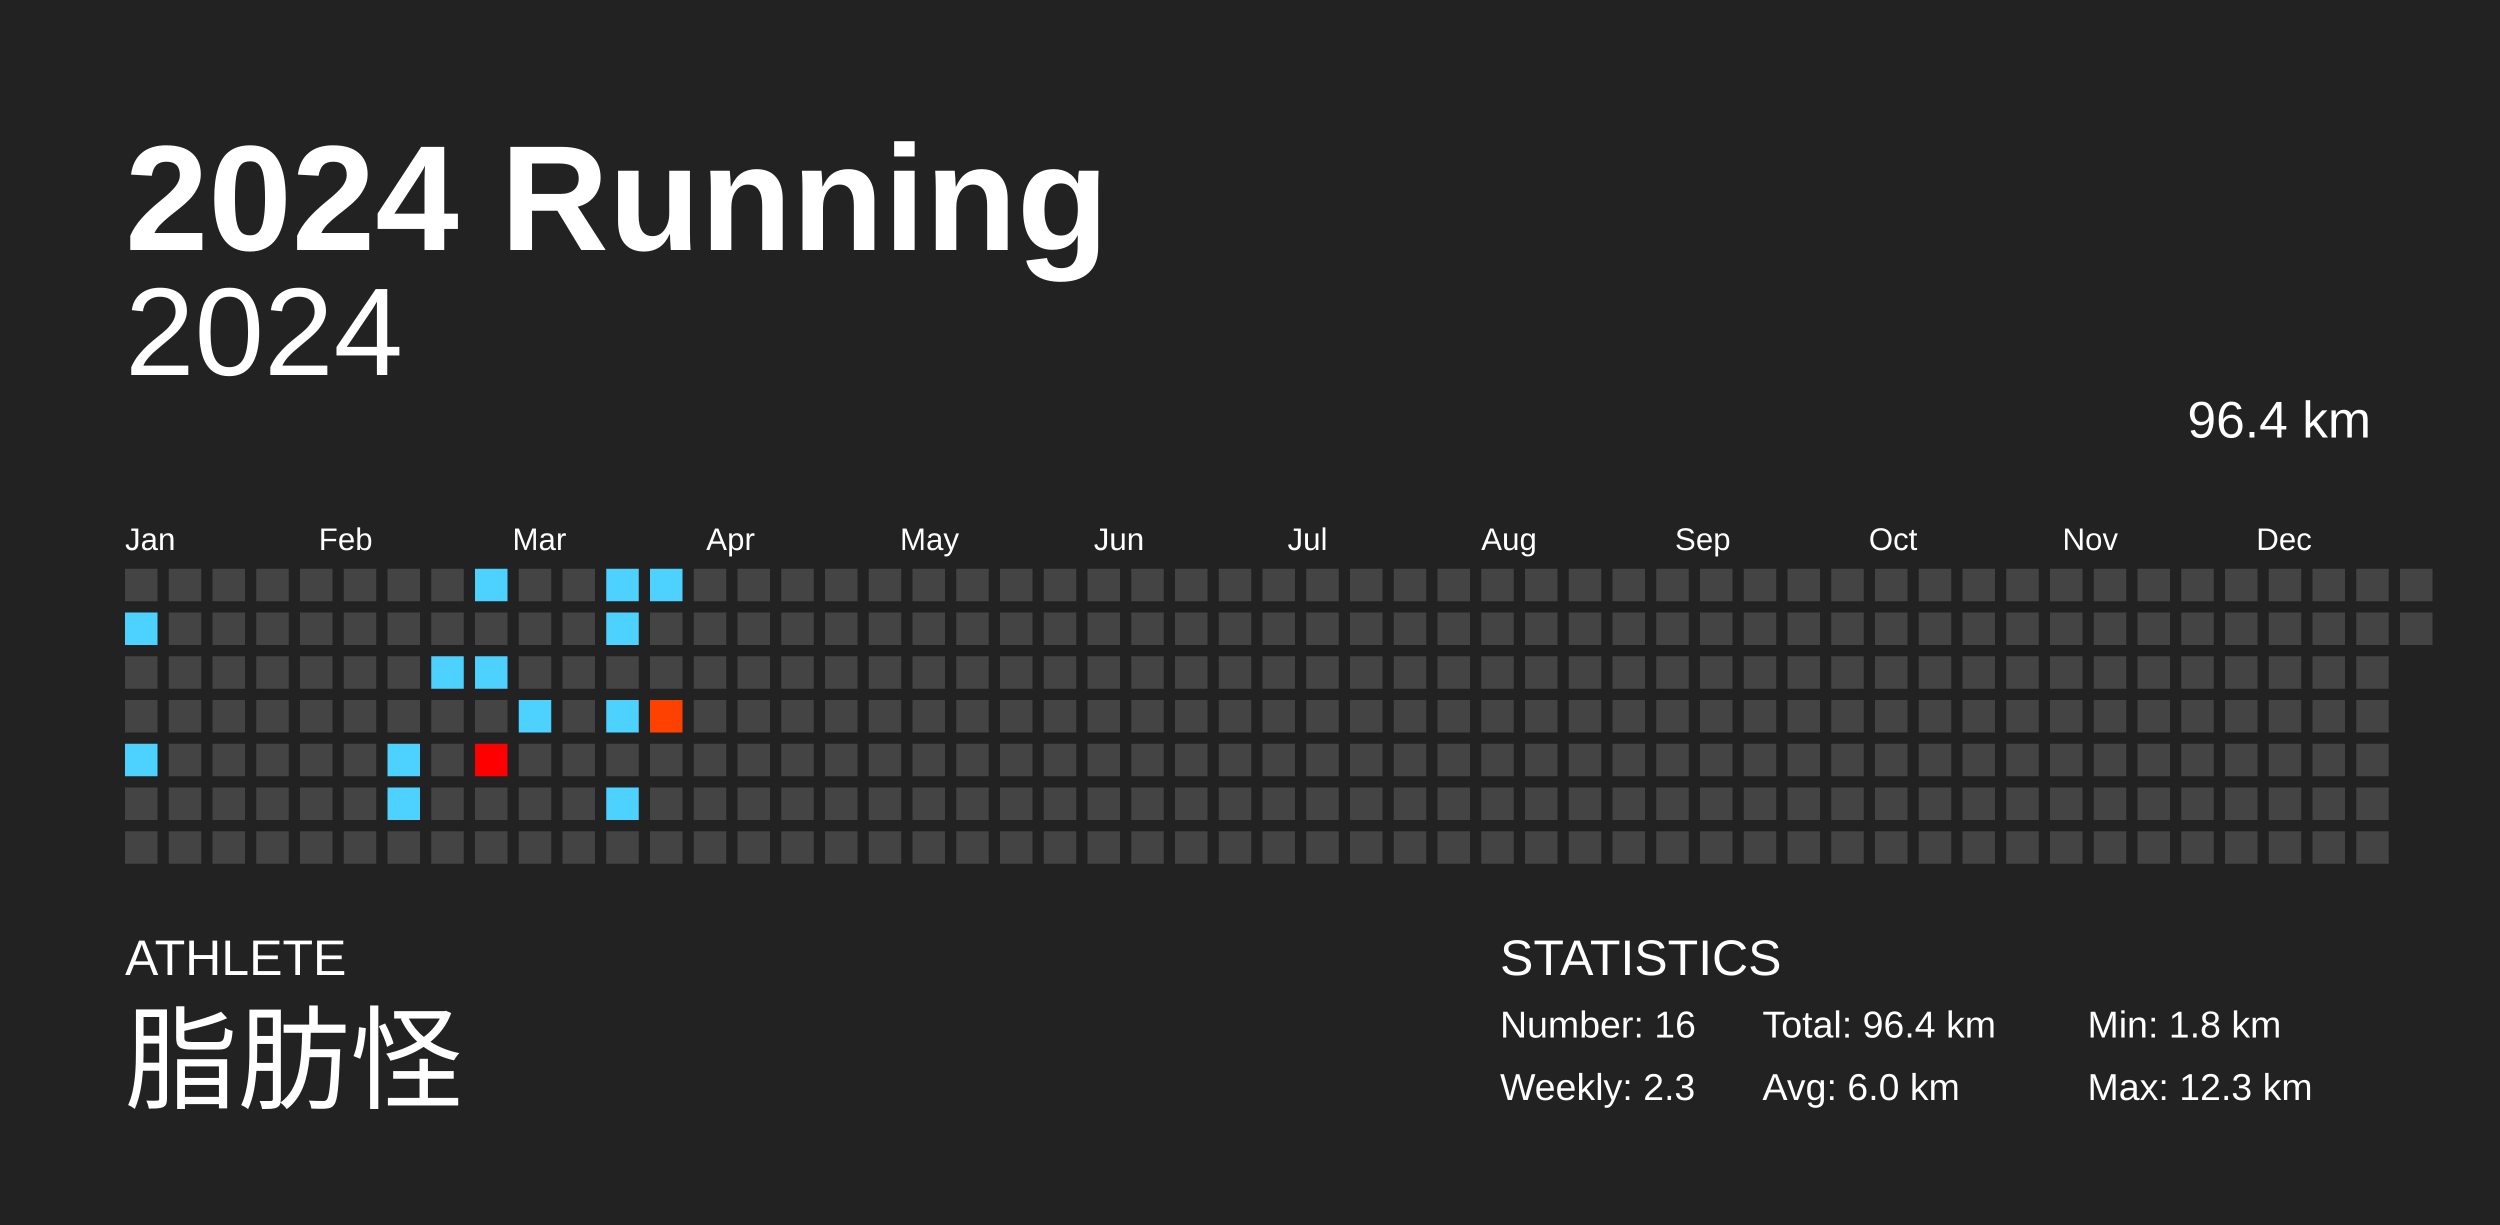
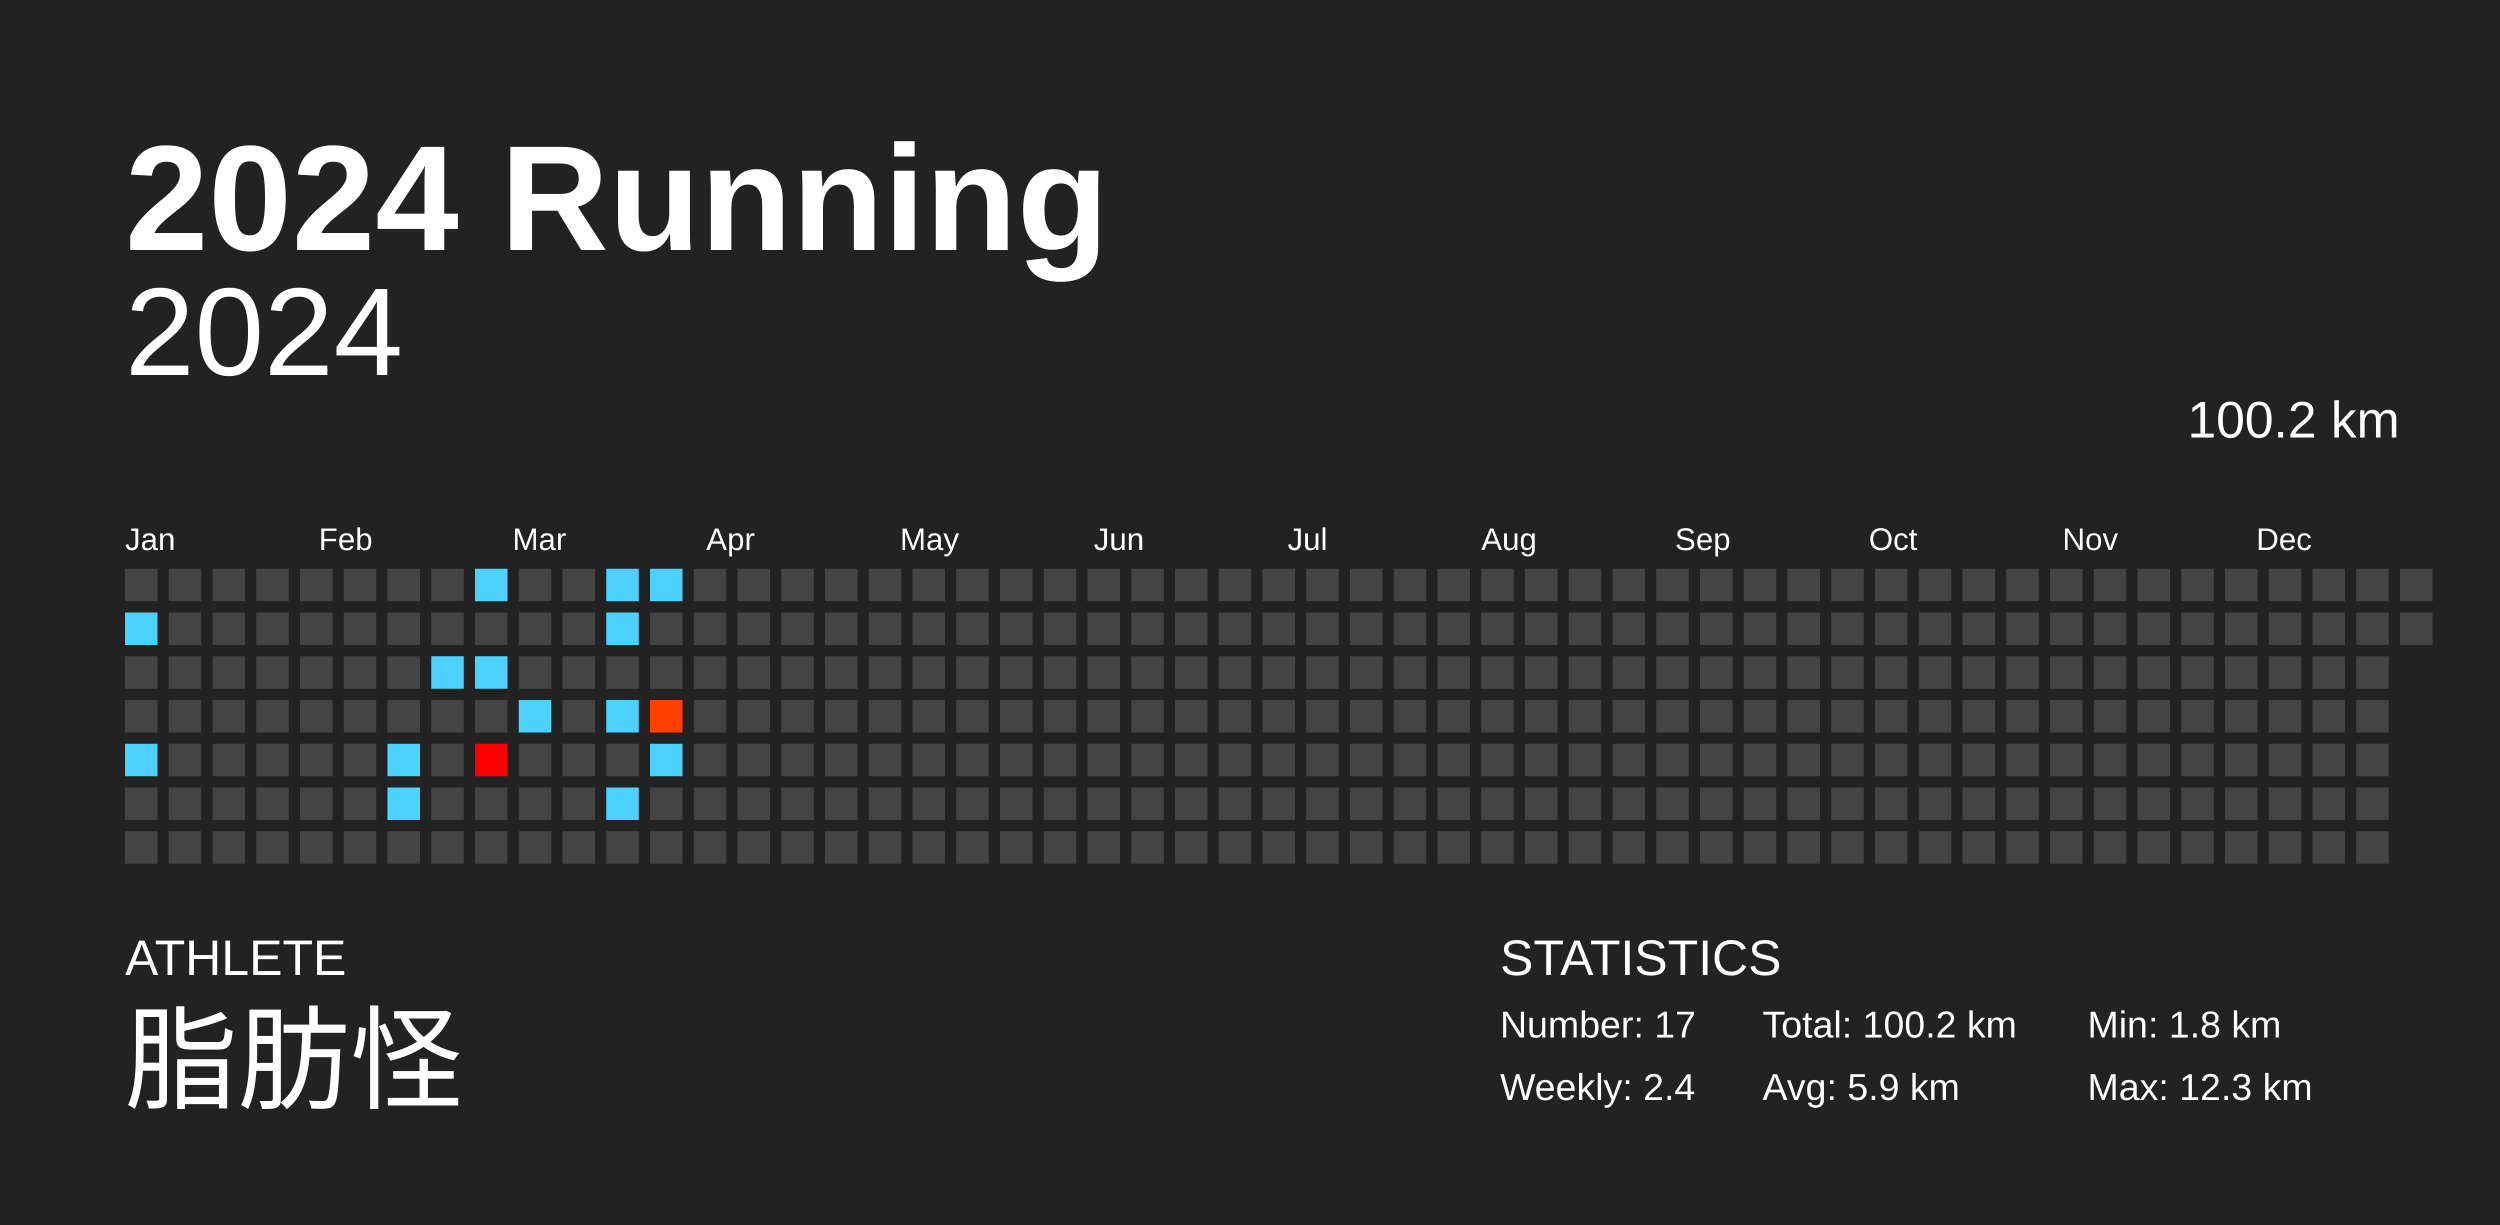
<svg xmlns="http://www.w3.org/2000/svg" baseProfile="full" height="98mm" version="1.1" viewBox="0,0,200,98" width="200mm">
  <defs />
  <rect fill="#222222" height="98" width="200" x="0" y="0" />
  <text fill="#FFFFFF" style="font-size:12px; font-family:Arial; font-weight:bold;" x="10" y="20">2024 Running</text>
  <text fill="#FFFFFF" style="font-size:4px; font-family:Arial" x="10" y="78">ATHLETE</text>
  <text fill="#FFFFFF" style="font-size:9px; font-family:Arial" x="10" y="88">脂肪怪</text>
  <text fill="#FFFFFF" style="font-size:4px; font-family:Arial" x="120" y="78">STATISTICS</text>
-   <text fill="#FFFFFF" style="font-size:3px; font-family:Arial" x="120" y="83">Number: 16</text>
-   <text fill="#FFFFFF" style="font-size:3px; font-family:Arial" x="120" y="88">Weekly: 2.3</text>
-   <text fill="#FFFFFF" style="font-size:3px; font-family:Arial" x="141" y="83">Total: 96.4 km</text>
-   <text fill="#FFFFFF" style="font-size:3px; font-family:Arial" x="141" y="88">Avg: 6.0 km</text>
+   <text fill="#FFFFFF" style="font-size:3px; font-family:Arial" x="120" y="83">Number: 17</text>
+   <text fill="#FFFFFF" style="font-size:3px; font-family:Arial" x="120" y="88">Weekly: 2.4</text>
+   <text fill="#FFFFFF" style="font-size:3px; font-family:Arial" x="141" y="83">Total: 100.2 km</text>
+   <text fill="#FFFFFF" style="font-size:3px; font-family:Arial" x="141" y="88">Avg: 5.9 km</text>
  <text fill="#FFFFFF" style="font-size:3px; font-family:Arial" x="167" y="83">Min: 1.8 km</text>
  <text fill="#FFFFFF" style="font-size:3px; font-family:Arial" x="167" y="88">Max: 12.3 km</text>
  <text alignment-baseline="hanging" fill="#FFFFFF" style="font-size:10.0px; font-family:Arial;" x="10" y="30">2024</text>
-   <text alignment-baseline="hanging" fill="#FFFFFF" style="font-size:4.125px; font-family:Arial;" x="175" y="35">96.4 km</text>
+   <text alignment-baseline="hanging" fill="#FFFFFF" style="font-size:4.125px; font-family:Arial;" x="175" y="35">100.2 km</text>
  <text fill="#FFFFFF" style="font-size:2.5px; font-family:Arial" x="10.0" y="44">Jan</text>
  <text fill="#FFFFFF" style="font-size:2.5px; font-family:Arial" x="25.5" y="44">Feb</text>
  <text fill="#FFFFFF" style="font-size:2.5px; font-family:Arial" x="41.0" y="44">Mar</text>
  <text fill="#FFFFFF" style="font-size:2.5px; font-family:Arial" x="56.5" y="44">Apr</text>
  <text fill="#FFFFFF" style="font-size:2.5px; font-family:Arial" x="72.0" y="44">May</text>
  <text fill="#FFFFFF" style="font-size:2.5px; font-family:Arial" x="87.5" y="44">Jun</text>
  <text fill="#FFFFFF" style="font-size:2.5px; font-family:Arial" x="103.0" y="44">Jul</text>
  <text fill="#FFFFFF" style="font-size:2.5px; font-family:Arial" x="118.5" y="44">Aug</text>
  <text fill="#FFFFFF" style="font-size:2.5px; font-family:Arial" x="134.0" y="44">Sep</text>
  <text fill="#FFFFFF" style="font-size:2.5px; font-family:Arial" x="149.5" y="44">Oct</text>
  <text fill="#FFFFFF" style="font-size:2.5px; font-family:Arial" x="165.0" y="44">Nov</text>
  <text fill="#FFFFFF" style="font-size:2.5px; font-family:Arial" x="180.5" y="44">Dec</text>
  <rect fill="#444444" height="2.6" width="2.6" x="10.0" y="45.5" />
  <rect fill="#4dd2ff" height="2.6" width="2.6" x="10.0" y="49.0" />
  <rect fill="#444444" height="2.6" width="2.6" x="10.0" y="52.5" />
  <rect fill="#444444" height="2.6" width="2.6" x="10.0" y="56.0" />
  <rect fill="#4dd2ff" height="2.6" width="2.6" x="10.0" y="59.5" />
  <rect fill="#444444" height="2.6" width="2.6" x="10.0" y="63.0" />
  <rect fill="#444444" height="2.6" width="2.6" x="10.0" y="66.5" />
  <rect fill="#444444" height="2.6" width="2.6" x="13.5" y="45.5" />
  <rect fill="#444444" height="2.6" width="2.6" x="13.5" y="49.0" />
  <rect fill="#444444" height="2.6" width="2.6" x="13.5" y="52.5" />
  <rect fill="#444444" height="2.6" width="2.6" x="13.5" y="56.0" />
  <rect fill="#444444" height="2.6" width="2.6" x="13.5" y="59.5" />
  <rect fill="#444444" height="2.6" width="2.6" x="13.5" y="63.0" />
  <rect fill="#444444" height="2.6" width="2.6" x="13.5" y="66.5" />
  <rect fill="#444444" height="2.6" width="2.6" x="17.0" y="45.5" />
  <rect fill="#444444" height="2.6" width="2.6" x="17.0" y="49.0" />
  <rect fill="#444444" height="2.6" width="2.6" x="17.0" y="52.5" />
  <rect fill="#444444" height="2.6" width="2.6" x="17.0" y="56.0" />
  <rect fill="#444444" height="2.6" width="2.6" x="17.0" y="59.5" />
  <rect fill="#444444" height="2.6" width="2.6" x="17.0" y="63.0" />
  <rect fill="#444444" height="2.6" width="2.6" x="17.0" y="66.5" />
  <rect fill="#444444" height="2.6" width="2.6" x="20.5" y="45.5" />
  <rect fill="#444444" height="2.6" width="2.6" x="20.5" y="49.0" />
  <rect fill="#444444" height="2.6" width="2.6" x="20.5" y="52.5" />
  <rect fill="#444444" height="2.6" width="2.6" x="20.5" y="56.0" />
  <rect fill="#444444" height="2.6" width="2.6" x="20.5" y="59.5" />
  <rect fill="#444444" height="2.6" width="2.6" x="20.5" y="63.0" />
  <rect fill="#444444" height="2.6" width="2.6" x="20.5" y="66.5" />
  <rect fill="#444444" height="2.6" width="2.6" x="24.0" y="45.5" />
  <rect fill="#444444" height="2.6" width="2.6" x="24.0" y="49.0" />
  <rect fill="#444444" height="2.6" width="2.6" x="24.0" y="52.5" />
  <rect fill="#444444" height="2.6" width="2.6" x="24.0" y="56.0" />
  <rect fill="#444444" height="2.6" width="2.6" x="24.0" y="59.5" />
  <rect fill="#444444" height="2.6" width="2.6" x="24.0" y="63.0" />
  <rect fill="#444444" height="2.6" width="2.6" x="24.0" y="66.5" />
  <rect fill="#444444" height="2.6" width="2.6" x="27.5" y="45.5" />
  <rect fill="#444444" height="2.6" width="2.6" x="27.5" y="49.0" />
  <rect fill="#444444" height="2.6" width="2.6" x="27.5" y="52.5" />
  <rect fill="#444444" height="2.6" width="2.6" x="27.5" y="56.0" />
  <rect fill="#444444" height="2.6" width="2.6" x="27.5" y="59.5" />
  <rect fill="#444444" height="2.6" width="2.6" x="27.5" y="63.0" />
  <rect fill="#444444" height="2.6" width="2.6" x="27.5" y="66.5" />
  <rect fill="#444444" height="2.6" width="2.6" x="31.0" y="45.5" />
  <rect fill="#444444" height="2.6" width="2.6" x="31.0" y="49.0" />
  <rect fill="#444444" height="2.6" width="2.6" x="31.0" y="52.5" />
  <rect fill="#444444" height="2.6" width="2.6" x="31.0" y="56.0" />
  <rect fill="#4dd2ff" height="2.6" width="2.6" x="31.0" y="59.5" />
  <rect fill="#4dd2ff" height="2.6" width="2.6" x="31.0" y="63.0" />
  <rect fill="#444444" height="2.6" width="2.6" x="31.0" y="66.5" />
  <rect fill="#444444" height="2.6" width="2.6" x="34.5" y="45.5" />
  <rect fill="#444444" height="2.6" width="2.6" x="34.5" y="49.0" />
  <rect fill="#4dd2ff" height="2.6" width="2.6" x="34.5" y="52.5" />
  <rect fill="#444444" height="2.6" width="2.6" x="34.5" y="56.0" />
  <rect fill="#444444" height="2.6" width="2.6" x="34.5" y="59.5" />
  <rect fill="#444444" height="2.6" width="2.6" x="34.5" y="63.0" />
  <rect fill="#444444" height="2.6" width="2.6" x="34.5" y="66.5" />
  <rect fill="#4dd2ff" height="2.6" width="2.6" x="38.0" y="45.5" />
  <rect fill="#444444" height="2.6" width="2.6" x="38.0" y="49.0" />
  <rect fill="#4dd2ff" height="2.6" width="2.6" x="38.0" y="52.5" />
  <rect fill="#444444" height="2.6" width="2.6" x="38.0" y="56.0" />
  <rect fill="#ff0000" height="2.6" width="2.6" x="38.0" y="59.5" />
  <rect fill="#444444" height="2.6" width="2.6" x="38.0" y="63.0" />
  <rect fill="#444444" height="2.6" width="2.6" x="38.0" y="66.5" />
  <rect fill="#444444" height="2.6" width="2.6" x="41.5" y="45.5" />
  <rect fill="#444444" height="2.6" width="2.6" x="41.5" y="49.0" />
  <rect fill="#444444" height="2.6" width="2.6" x="41.5" y="52.5" />
  <rect fill="#4dd2ff" height="2.6" width="2.6" x="41.5" y="56.0" />
  <rect fill="#444444" height="2.6" width="2.6" x="41.5" y="59.5" />
  <rect fill="#444444" height="2.6" width="2.6" x="41.5" y="63.0" />
  <rect fill="#444444" height="2.6" width="2.6" x="41.5" y="66.5" />
  <rect fill="#444444" height="2.6" width="2.6" x="45.0" y="45.5" />
  <rect fill="#444444" height="2.6" width="2.6" x="45.0" y="49.0" />
  <rect fill="#444444" height="2.6" width="2.6" x="45.0" y="52.5" />
  <rect fill="#444444" height="2.6" width="2.6" x="45.0" y="56.0" />
  <rect fill="#444444" height="2.6" width="2.6" x="45.0" y="59.5" />
  <rect fill="#444444" height="2.6" width="2.6" x="45.0" y="63.0" />
  <rect fill="#444444" height="2.6" width="2.6" x="45.0" y="66.5" />
  <rect fill="#4dd2ff" height="2.6" width="2.6" x="48.5" y="45.5" />
  <rect fill="#4dd2ff" height="2.6" width="2.6" x="48.5" y="49.0" />
  <rect fill="#444444" height="2.6" width="2.6" x="48.5" y="52.5" />
  <rect fill="#4dd2ff" height="2.6" width="2.6" x="48.5" y="56.0" />
  <rect fill="#444444" height="2.6" width="2.6" x="48.5" y="59.5" />
  <rect fill="#4dd2ff" height="2.6" width="2.6" x="48.5" y="63.0" />
  <rect fill="#444444" height="2.6" width="2.6" x="48.5" y="66.5" />
  <rect fill="#4dd2ff" height="2.6" width="2.6" x="52.0" y="45.5" />
  <rect fill="#444444" height="2.6" width="2.6" x="52.0" y="49.0" />
  <rect fill="#444444" height="2.6" width="2.6" x="52.0" y="52.5" />
-   <rect fill="#ff4100" height="2.6" width="2.6" x="52.0" y="56.0" />
-   <rect fill="#444444" height="2.6" width="2.6" x="52.0" y="59.5" />
+   <rect fill="#ff3f00" height="2.6" width="2.6" x="52.0" y="56.0" />
+   <rect fill="#4dd2ff" height="2.6" width="2.6" x="52.0" y="59.5" />
  <rect fill="#444444" height="2.6" width="2.6" x="52.0" y="63.0" />
  <rect fill="#444444" height="2.6" width="2.6" x="52.0" y="66.5" />
  <rect fill="#444444" height="2.6" width="2.6" x="55.5" y="45.5" />
  <rect fill="#444444" height="2.6" width="2.6" x="55.5" y="49.0" />
  <rect fill="#444444" height="2.6" width="2.6" x="55.5" y="52.5" />
  <rect fill="#444444" height="2.6" width="2.6" x="55.5" y="56.0" />
  <rect fill="#444444" height="2.6" width="2.6" x="55.5" y="59.5" />
  <rect fill="#444444" height="2.6" width="2.6" x="55.5" y="63.0" />
  <rect fill="#444444" height="2.6" width="2.6" x="55.5" y="66.5" />
  <rect fill="#444444" height="2.6" width="2.6" x="59.0" y="45.5" />
  <rect fill="#444444" height="2.6" width="2.6" x="59.0" y="49.0" />
  <rect fill="#444444" height="2.6" width="2.6" x="59.0" y="52.5" />
  <rect fill="#444444" height="2.6" width="2.6" x="59.0" y="56.0" />
  <rect fill="#444444" height="2.6" width="2.6" x="59.0" y="59.5" />
  <rect fill="#444444" height="2.6" width="2.6" x="59.0" y="63.0" />
  <rect fill="#444444" height="2.6" width="2.6" x="59.0" y="66.5" />
  <rect fill="#444444" height="2.6" width="2.6" x="62.5" y="45.5" />
  <rect fill="#444444" height="2.6" width="2.6" x="62.5" y="49.0" />
  <rect fill="#444444" height="2.6" width="2.6" x="62.5" y="52.5" />
  <rect fill="#444444" height="2.6" width="2.6" x="62.5" y="56.0" />
  <rect fill="#444444" height="2.6" width="2.6" x="62.5" y="59.5" />
  <rect fill="#444444" height="2.6" width="2.6" x="62.5" y="63.0" />
  <rect fill="#444444" height="2.6" width="2.6" x="62.5" y="66.5" />
  <rect fill="#444444" height="2.6" width="2.6" x="66.0" y="45.5" />
  <rect fill="#444444" height="2.6" width="2.6" x="66.0" y="49.0" />
  <rect fill="#444444" height="2.6" width="2.6" x="66.0" y="52.5" />
  <rect fill="#444444" height="2.6" width="2.6" x="66.0" y="56.0" />
  <rect fill="#444444" height="2.6" width="2.6" x="66.0" y="59.5" />
  <rect fill="#444444" height="2.6" width="2.6" x="66.0" y="63.0" />
  <rect fill="#444444" height="2.6" width="2.6" x="66.0" y="66.5" />
  <rect fill="#444444" height="2.6" width="2.6" x="69.5" y="45.5" />
  <rect fill="#444444" height="2.6" width="2.6" x="69.5" y="49.0" />
  <rect fill="#444444" height="2.6" width="2.6" x="69.5" y="52.5" />
  <rect fill="#444444" height="2.6" width="2.6" x="69.5" y="56.0" />
  <rect fill="#444444" height="2.6" width="2.6" x="69.5" y="59.5" />
  <rect fill="#444444" height="2.6" width="2.6" x="69.5" y="63.0" />
  <rect fill="#444444" height="2.6" width="2.6" x="69.5" y="66.5" />
  <rect fill="#444444" height="2.6" width="2.6" x="73.0" y="45.5" />
  <rect fill="#444444" height="2.6" width="2.6" x="73.0" y="49.0" />
  <rect fill="#444444" height="2.6" width="2.6" x="73.0" y="52.5" />
  <rect fill="#444444" height="2.6" width="2.6" x="73.0" y="56.0" />
  <rect fill="#444444" height="2.6" width="2.6" x="73.0" y="59.5" />
  <rect fill="#444444" height="2.6" width="2.6" x="73.0" y="63.0" />
  <rect fill="#444444" height="2.6" width="2.6" x="73.0" y="66.5" />
  <rect fill="#444444" height="2.6" width="2.6" x="76.5" y="45.5" />
  <rect fill="#444444" height="2.6" width="2.6" x="76.5" y="49.0" />
  <rect fill="#444444" height="2.6" width="2.6" x="76.5" y="52.5" />
  <rect fill="#444444" height="2.6" width="2.6" x="76.5" y="56.0" />
  <rect fill="#444444" height="2.6" width="2.6" x="76.5" y="59.5" />
  <rect fill="#444444" height="2.6" width="2.6" x="76.5" y="63.0" />
  <rect fill="#444444" height="2.6" width="2.6" x="76.5" y="66.5" />
  <rect fill="#444444" height="2.6" width="2.6" x="80.0" y="45.5" />
  <rect fill="#444444" height="2.6" width="2.6" x="80.0" y="49.0" />
  <rect fill="#444444" height="2.6" width="2.6" x="80.0" y="52.5" />
  <rect fill="#444444" height="2.6" width="2.6" x="80.0" y="56.0" />
  <rect fill="#444444" height="2.6" width="2.6" x="80.0" y="59.5" />
  <rect fill="#444444" height="2.6" width="2.6" x="80.0" y="63.0" />
  <rect fill="#444444" height="2.6" width="2.6" x="80.0" y="66.5" />
  <rect fill="#444444" height="2.6" width="2.6" x="83.5" y="45.5" />
  <rect fill="#444444" height="2.6" width="2.6" x="83.5" y="49.0" />
  <rect fill="#444444" height="2.6" width="2.6" x="83.5" y="52.5" />
  <rect fill="#444444" height="2.6" width="2.6" x="83.5" y="56.0" />
  <rect fill="#444444" height="2.6" width="2.6" x="83.5" y="59.5" />
  <rect fill="#444444" height="2.6" width="2.6" x="83.5" y="63.0" />
  <rect fill="#444444" height="2.6" width="2.6" x="83.5" y="66.5" />
  <rect fill="#444444" height="2.6" width="2.6" x="87.0" y="45.5" />
  <rect fill="#444444" height="2.6" width="2.6" x="87.0" y="49.0" />
  <rect fill="#444444" height="2.6" width="2.6" x="87.0" y="52.5" />
  <rect fill="#444444" height="2.6" width="2.6" x="87.0" y="56.0" />
  <rect fill="#444444" height="2.6" width="2.6" x="87.0" y="59.5" />
  <rect fill="#444444" height="2.6" width="2.6" x="87.0" y="63.0" />
  <rect fill="#444444" height="2.6" width="2.6" x="87.0" y="66.5" />
  <rect fill="#444444" height="2.6" width="2.6" x="90.5" y="45.5" />
  <rect fill="#444444" height="2.6" width="2.6" x="90.5" y="49.0" />
  <rect fill="#444444" height="2.6" width="2.6" x="90.5" y="52.5" />
  <rect fill="#444444" height="2.6" width="2.6" x="90.5" y="56.0" />
  <rect fill="#444444" height="2.6" width="2.6" x="90.5" y="59.5" />
  <rect fill="#444444" height="2.6" width="2.6" x="90.5" y="63.0" />
  <rect fill="#444444" height="2.6" width="2.6" x="90.5" y="66.5" />
  <rect fill="#444444" height="2.6" width="2.6" x="94.0" y="45.5" />
  <rect fill="#444444" height="2.6" width="2.6" x="94.0" y="49.0" />
  <rect fill="#444444" height="2.6" width="2.6" x="94.0" y="52.5" />
  <rect fill="#444444" height="2.6" width="2.6" x="94.0" y="56.0" />
  <rect fill="#444444" height="2.6" width="2.6" x="94.0" y="59.5" />
  <rect fill="#444444" height="2.6" width="2.6" x="94.0" y="63.0" />
  <rect fill="#444444" height="2.6" width="2.6" x="94.0" y="66.5" />
  <rect fill="#444444" height="2.6" width="2.6" x="97.5" y="45.5" />
  <rect fill="#444444" height="2.6" width="2.6" x="97.5" y="49.0" />
  <rect fill="#444444" height="2.6" width="2.6" x="97.5" y="52.5" />
  <rect fill="#444444" height="2.6" width="2.6" x="97.5" y="56.0" />
  <rect fill="#444444" height="2.6" width="2.6" x="97.5" y="59.5" />
  <rect fill="#444444" height="2.6" width="2.6" x="97.5" y="63.0" />
  <rect fill="#444444" height="2.6" width="2.6" x="97.5" y="66.5" />
  <rect fill="#444444" height="2.6" width="2.6" x="101.0" y="45.5" />
  <rect fill="#444444" height="2.6" width="2.6" x="101.0" y="49.0" />
  <rect fill="#444444" height="2.6" width="2.6" x="101.0" y="52.5" />
  <rect fill="#444444" height="2.6" width="2.6" x="101.0" y="56.0" />
  <rect fill="#444444" height="2.6" width="2.6" x="101.0" y="59.5" />
  <rect fill="#444444" height="2.6" width="2.6" x="101.0" y="63.0" />
  <rect fill="#444444" height="2.6" width="2.6" x="101.0" y="66.5" />
  <rect fill="#444444" height="2.6" width="2.6" x="104.5" y="45.5" />
  <rect fill="#444444" height="2.6" width="2.6" x="104.5" y="49.0" />
  <rect fill="#444444" height="2.6" width="2.6" x="104.5" y="52.5" />
  <rect fill="#444444" height="2.6" width="2.6" x="104.5" y="56.0" />
  <rect fill="#444444" height="2.6" width="2.6" x="104.5" y="59.5" />
  <rect fill="#444444" height="2.6" width="2.6" x="104.5" y="63.0" />
  <rect fill="#444444" height="2.6" width="2.6" x="104.5" y="66.5" />
  <rect fill="#444444" height="2.6" width="2.6" x="108.0" y="45.5" />
  <rect fill="#444444" height="2.6" width="2.6" x="108.0" y="49.0" />
  <rect fill="#444444" height="2.6" width="2.6" x="108.0" y="52.5" />
  <rect fill="#444444" height="2.6" width="2.6" x="108.0" y="56.0" />
  <rect fill="#444444" height="2.6" width="2.6" x="108.0" y="59.5" />
  <rect fill="#444444" height="2.6" width="2.6" x="108.0" y="63.0" />
  <rect fill="#444444" height="2.6" width="2.6" x="108.0" y="66.5" />
  <rect fill="#444444" height="2.6" width="2.6" x="111.5" y="45.5" />
  <rect fill="#444444" height="2.6" width="2.6" x="111.5" y="49.0" />
  <rect fill="#444444" height="2.6" width="2.6" x="111.5" y="52.5" />
  <rect fill="#444444" height="2.6" width="2.6" x="111.5" y="56.0" />
  <rect fill="#444444" height="2.6" width="2.6" x="111.5" y="59.5" />
  <rect fill="#444444" height="2.6" width="2.6" x="111.5" y="63.0" />
  <rect fill="#444444" height="2.6" width="2.6" x="111.5" y="66.5" />
  <rect fill="#444444" height="2.6" width="2.6" x="115.0" y="45.5" />
  <rect fill="#444444" height="2.6" width="2.6" x="115.0" y="49.0" />
  <rect fill="#444444" height="2.6" width="2.6" x="115.0" y="52.5" />
  <rect fill="#444444" height="2.6" width="2.6" x="115.0" y="56.0" />
  <rect fill="#444444" height="2.6" width="2.6" x="115.0" y="59.5" />
  <rect fill="#444444" height="2.6" width="2.6" x="115.0" y="63.0" />
  <rect fill="#444444" height="2.6" width="2.6" x="115.0" y="66.5" />
  <rect fill="#444444" height="2.6" width="2.6" x="118.5" y="45.5" />
  <rect fill="#444444" height="2.6" width="2.6" x="118.5" y="49.0" />
  <rect fill="#444444" height="2.6" width="2.6" x="118.5" y="52.5" />
  <rect fill="#444444" height="2.6" width="2.6" x="118.5" y="56.0" />
  <rect fill="#444444" height="2.6" width="2.6" x="118.5" y="59.5" />
  <rect fill="#444444" height="2.6" width="2.6" x="118.5" y="63.0" />
  <rect fill="#444444" height="2.6" width="2.6" x="118.5" y="66.5" />
  <rect fill="#444444" height="2.6" width="2.6" x="122.0" y="45.5" />
  <rect fill="#444444" height="2.6" width="2.6" x="122.0" y="49.0" />
  <rect fill="#444444" height="2.6" width="2.6" x="122.0" y="52.5" />
  <rect fill="#444444" height="2.6" width="2.6" x="122.0" y="56.0" />
  <rect fill="#444444" height="2.6" width="2.6" x="122.0" y="59.5" />
  <rect fill="#444444" height="2.6" width="2.6" x="122.0" y="63.0" />
  <rect fill="#444444" height="2.6" width="2.6" x="122.0" y="66.5" />
  <rect fill="#444444" height="2.6" width="2.6" x="125.5" y="45.5" />
  <rect fill="#444444" height="2.6" width="2.6" x="125.5" y="49.0" />
  <rect fill="#444444" height="2.6" width="2.6" x="125.5" y="52.5" />
  <rect fill="#444444" height="2.6" width="2.6" x="125.5" y="56.0" />
  <rect fill="#444444" height="2.6" width="2.6" x="125.5" y="59.5" />
  <rect fill="#444444" height="2.6" width="2.6" x="125.5" y="63.0" />
  <rect fill="#444444" height="2.6" width="2.6" x="125.5" y="66.5" />
  <rect fill="#444444" height="2.6" width="2.6" x="129.0" y="45.5" />
  <rect fill="#444444" height="2.6" width="2.6" x="129.0" y="49.0" />
  <rect fill="#444444" height="2.6" width="2.6" x="129.0" y="52.5" />
  <rect fill="#444444" height="2.6" width="2.6" x="129.0" y="56.0" />
  <rect fill="#444444" height="2.6" width="2.6" x="129.0" y="59.5" />
  <rect fill="#444444" height="2.6" width="2.6" x="129.0" y="63.0" />
  <rect fill="#444444" height="2.6" width="2.6" x="129.0" y="66.5" />
  <rect fill="#444444" height="2.6" width="2.6" x="132.5" y="45.5" />
  <rect fill="#444444" height="2.6" width="2.6" x="132.5" y="49.0" />
  <rect fill="#444444" height="2.6" width="2.6" x="132.5" y="52.5" />
  <rect fill="#444444" height="2.6" width="2.6" x="132.5" y="56.0" />
  <rect fill="#444444" height="2.6" width="2.6" x="132.5" y="59.5" />
  <rect fill="#444444" height="2.6" width="2.6" x="132.5" y="63.0" />
  <rect fill="#444444" height="2.6" width="2.6" x="132.5" y="66.5" />
  <rect fill="#444444" height="2.6" width="2.6" x="136.0" y="45.5" />
  <rect fill="#444444" height="2.6" width="2.6" x="136.0" y="49.0" />
  <rect fill="#444444" height="2.6" width="2.6" x="136.0" y="52.5" />
  <rect fill="#444444" height="2.6" width="2.6" x="136.0" y="56.0" />
  <rect fill="#444444" height="2.6" width="2.6" x="136.0" y="59.5" />
  <rect fill="#444444" height="2.6" width="2.6" x="136.0" y="63.0" />
  <rect fill="#444444" height="2.6" width="2.6" x="136.0" y="66.5" />
  <rect fill="#444444" height="2.6" width="2.6" x="139.5" y="45.5" />
  <rect fill="#444444" height="2.6" width="2.6" x="139.5" y="49.0" />
  <rect fill="#444444" height="2.6" width="2.6" x="139.5" y="52.5" />
  <rect fill="#444444" height="2.6" width="2.6" x="139.5" y="56.0" />
  <rect fill="#444444" height="2.6" width="2.6" x="139.5" y="59.5" />
  <rect fill="#444444" height="2.6" width="2.6" x="139.5" y="63.0" />
  <rect fill="#444444" height="2.6" width="2.6" x="139.5" y="66.5" />
  <rect fill="#444444" height="2.6" width="2.6" x="143.0" y="45.5" />
  <rect fill="#444444" height="2.6" width="2.6" x="143.0" y="49.0" />
  <rect fill="#444444" height="2.6" width="2.6" x="143.0" y="52.5" />
  <rect fill="#444444" height="2.6" width="2.6" x="143.0" y="56.0" />
  <rect fill="#444444" height="2.6" width="2.6" x="143.0" y="59.5" />
  <rect fill="#444444" height="2.6" width="2.6" x="143.0" y="63.0" />
  <rect fill="#444444" height="2.6" width="2.6" x="143.0" y="66.5" />
  <rect fill="#444444" height="2.6" width="2.6" x="146.5" y="45.5" />
  <rect fill="#444444" height="2.6" width="2.6" x="146.5" y="49.0" />
  <rect fill="#444444" height="2.6" width="2.6" x="146.5" y="52.5" />
  <rect fill="#444444" height="2.6" width="2.6" x="146.5" y="56.0" />
  <rect fill="#444444" height="2.6" width="2.6" x="146.5" y="59.5" />
  <rect fill="#444444" height="2.6" width="2.6" x="146.5" y="63.0" />
  <rect fill="#444444" height="2.6" width="2.6" x="146.5" y="66.5" />
  <rect fill="#444444" height="2.6" width="2.6" x="150.0" y="45.5" />
  <rect fill="#444444" height="2.6" width="2.6" x="150.0" y="49.0" />
  <rect fill="#444444" height="2.6" width="2.6" x="150.0" y="52.5" />
  <rect fill="#444444" height="2.6" width="2.6" x="150.0" y="56.0" />
  <rect fill="#444444" height="2.6" width="2.6" x="150.0" y="59.5" />
  <rect fill="#444444" height="2.6" width="2.6" x="150.0" y="63.0" />
  <rect fill="#444444" height="2.6" width="2.6" x="150.0" y="66.5" />
  <rect fill="#444444" height="2.6" width="2.6" x="153.5" y="45.5" />
  <rect fill="#444444" height="2.6" width="2.6" x="153.5" y="49.0" />
  <rect fill="#444444" height="2.6" width="2.6" x="153.5" y="52.5" />
  <rect fill="#444444" height="2.6" width="2.6" x="153.5" y="56.0" />
  <rect fill="#444444" height="2.6" width="2.6" x="153.5" y="59.5" />
  <rect fill="#444444" height="2.6" width="2.6" x="153.5" y="63.0" />
  <rect fill="#444444" height="2.6" width="2.6" x="153.5" y="66.5" />
  <rect fill="#444444" height="2.6" width="2.6" x="157.0" y="45.5" />
  <rect fill="#444444" height="2.6" width="2.6" x="157.0" y="49.0" />
  <rect fill="#444444" height="2.6" width="2.6" x="157.0" y="52.5" />
  <rect fill="#444444" height="2.6" width="2.6" x="157.0" y="56.0" />
  <rect fill="#444444" height="2.6" width="2.6" x="157.0" y="59.5" />
  <rect fill="#444444" height="2.6" width="2.6" x="157.0" y="63.0" />
  <rect fill="#444444" height="2.6" width="2.6" x="157.0" y="66.5" />
  <rect fill="#444444" height="2.6" width="2.6" x="160.5" y="45.5" />
  <rect fill="#444444" height="2.6" width="2.6" x="160.5" y="49.0" />
  <rect fill="#444444" height="2.6" width="2.6" x="160.5" y="52.5" />
  <rect fill="#444444" height="2.6" width="2.6" x="160.5" y="56.0" />
  <rect fill="#444444" height="2.6" width="2.6" x="160.5" y="59.5" />
  <rect fill="#444444" height="2.6" width="2.6" x="160.5" y="63.0" />
  <rect fill="#444444" height="2.6" width="2.6" x="160.5" y="66.5" />
  <rect fill="#444444" height="2.6" width="2.6" x="164.0" y="45.5" />
  <rect fill="#444444" height="2.6" width="2.6" x="164.0" y="49.0" />
  <rect fill="#444444" height="2.6" width="2.6" x="164.0" y="52.5" />
  <rect fill="#444444" height="2.6" width="2.6" x="164.0" y="56.0" />
  <rect fill="#444444" height="2.6" width="2.6" x="164.0" y="59.5" />
  <rect fill="#444444" height="2.6" width="2.6" x="164.0" y="63.0" />
  <rect fill="#444444" height="2.6" width="2.6" x="164.0" y="66.5" />
  <rect fill="#444444" height="2.6" width="2.6" x="167.5" y="45.5" />
  <rect fill="#444444" height="2.6" width="2.6" x="167.5" y="49.0" />
  <rect fill="#444444" height="2.6" width="2.6" x="167.5" y="52.5" />
  <rect fill="#444444" height="2.6" width="2.6" x="167.5" y="56.0" />
  <rect fill="#444444" height="2.6" width="2.6" x="167.5" y="59.5" />
  <rect fill="#444444" height="2.6" width="2.6" x="167.5" y="63.0" />
  <rect fill="#444444" height="2.6" width="2.6" x="167.5" y="66.5" />
  <rect fill="#444444" height="2.6" width="2.6" x="171.0" y="45.5" />
  <rect fill="#444444" height="2.6" width="2.6" x="171.0" y="49.0" />
  <rect fill="#444444" height="2.6" width="2.6" x="171.0" y="52.5" />
  <rect fill="#444444" height="2.6" width="2.6" x="171.0" y="56.0" />
  <rect fill="#444444" height="2.6" width="2.6" x="171.0" y="59.5" />
  <rect fill="#444444" height="2.6" width="2.6" x="171.0" y="63.0" />
  <rect fill="#444444" height="2.6" width="2.6" x="171.0" y="66.5" />
  <rect fill="#444444" height="2.6" width="2.6" x="174.5" y="45.5" />
  <rect fill="#444444" height="2.6" width="2.6" x="174.5" y="49.0" />
  <rect fill="#444444" height="2.6" width="2.6" x="174.5" y="52.5" />
  <rect fill="#444444" height="2.6" width="2.6" x="174.5" y="56.0" />
  <rect fill="#444444" height="2.6" width="2.6" x="174.5" y="59.5" />
  <rect fill="#444444" height="2.6" width="2.6" x="174.5" y="63.0" />
  <rect fill="#444444" height="2.6" width="2.6" x="174.5" y="66.5" />
  <rect fill="#444444" height="2.6" width="2.6" x="178.0" y="45.5" />
  <rect fill="#444444" height="2.6" width="2.6" x="178.0" y="49.0" />
  <rect fill="#444444" height="2.6" width="2.6" x="178.0" y="52.5" />
  <rect fill="#444444" height="2.6" width="2.6" x="178.0" y="56.0" />
  <rect fill="#444444" height="2.6" width="2.6" x="178.0" y="59.5" />
  <rect fill="#444444" height="2.6" width="2.6" x="178.0" y="63.0" />
  <rect fill="#444444" height="2.6" width="2.6" x="178.0" y="66.5" />
  <rect fill="#444444" height="2.6" width="2.6" x="181.5" y="45.5" />
  <rect fill="#444444" height="2.6" width="2.6" x="181.5" y="49.0" />
  <rect fill="#444444" height="2.6" width="2.6" x="181.5" y="52.5" />
  <rect fill="#444444" height="2.6" width="2.6" x="181.5" y="56.0" />
  <rect fill="#444444" height="2.6" width="2.6" x="181.5" y="59.5" />
  <rect fill="#444444" height="2.6" width="2.6" x="181.5" y="63.0" />
  <rect fill="#444444" height="2.6" width="2.6" x="181.5" y="66.5" />
  <rect fill="#444444" height="2.6" width="2.6" x="185.0" y="45.5" />
  <rect fill="#444444" height="2.6" width="2.6" x="185.0" y="49.0" />
  <rect fill="#444444" height="2.6" width="2.6" x="185.0" y="52.5" />
  <rect fill="#444444" height="2.6" width="2.6" x="185.0" y="56.0" />
  <rect fill="#444444" height="2.6" width="2.6" x="185.0" y="59.5" />
  <rect fill="#444444" height="2.6" width="2.6" x="185.0" y="63.0" />
  <rect fill="#444444" height="2.6" width="2.6" x="185.0" y="66.5" />
  <rect fill="#444444" height="2.6" width="2.6" x="188.5" y="45.5" />
  <rect fill="#444444" height="2.6" width="2.6" x="188.5" y="49.0" />
  <rect fill="#444444" height="2.6" width="2.6" x="188.5" y="52.5" />
  <rect fill="#444444" height="2.6" width="2.6" x="188.5" y="56.0" />
  <rect fill="#444444" height="2.6" width="2.6" x="188.5" y="59.5" />
  <rect fill="#444444" height="2.6" width="2.6" x="188.5" y="63.0" />
  <rect fill="#444444" height="2.6" width="2.6" x="188.5" y="66.5" />
  <rect fill="#444444" height="2.6" width="2.6" x="192.0" y="45.5" />
  <rect fill="#444444" height="2.6" width="2.6" x="192.0" y="49.0" />
</svg>
